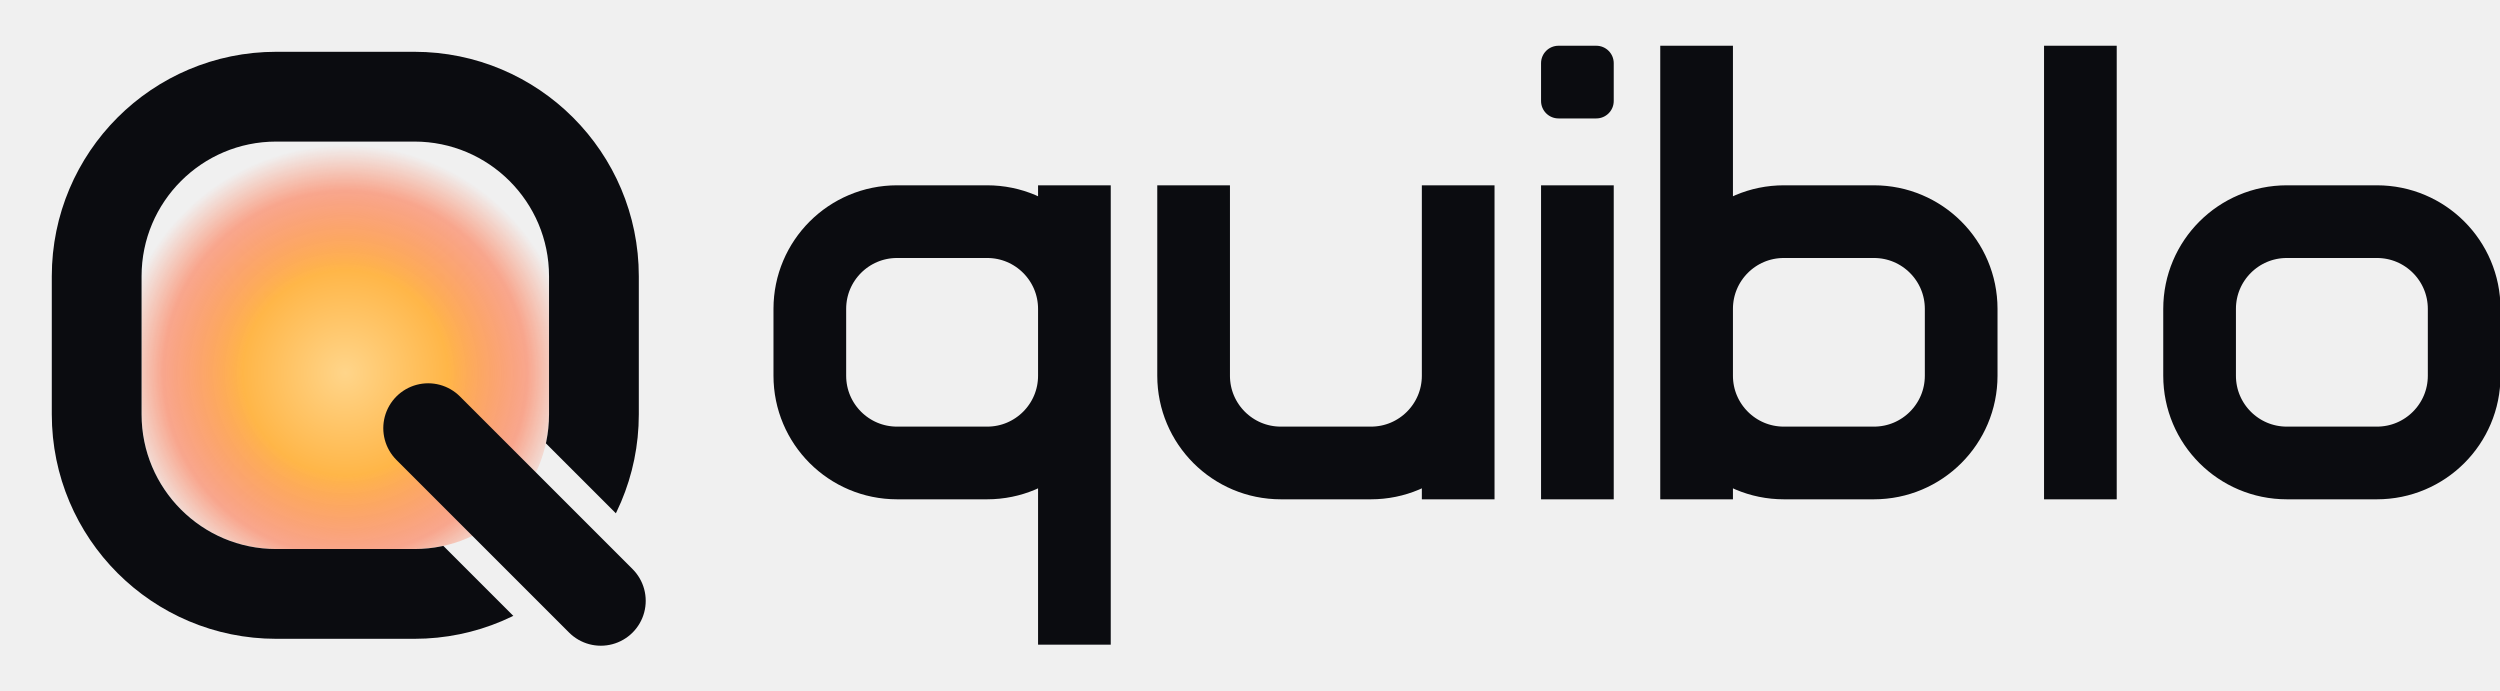
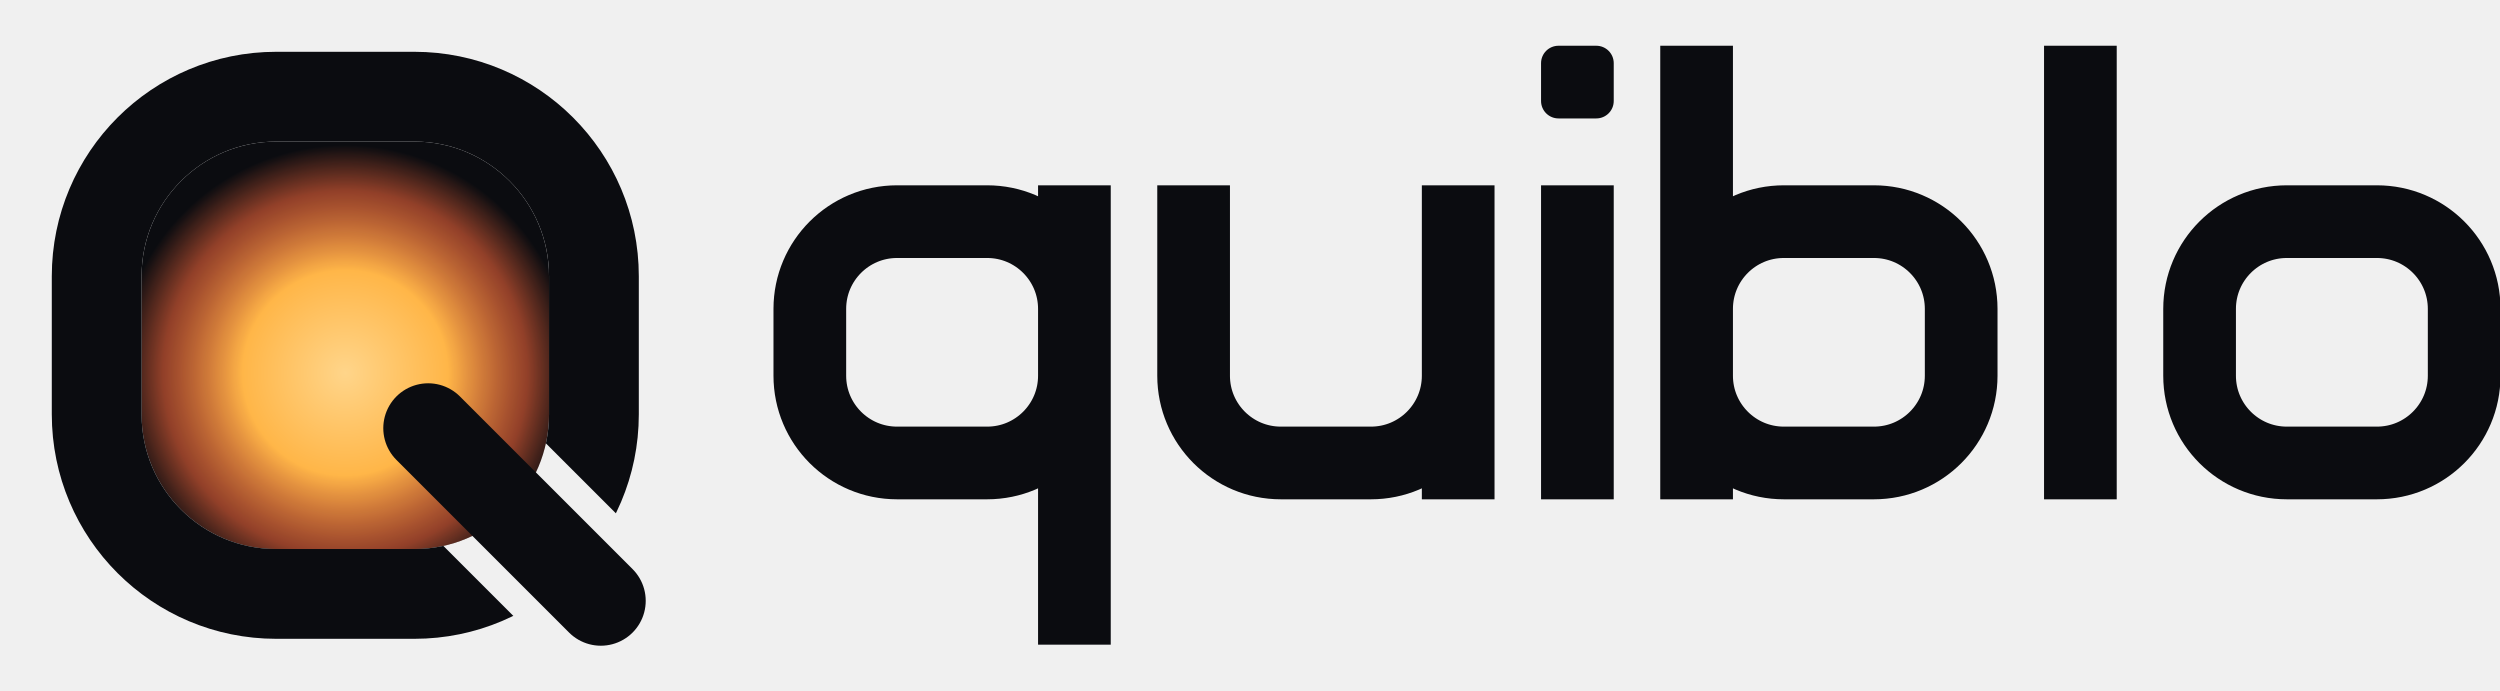
<svg xmlns="http://www.w3.org/2000/svg" viewBox="0 0 362 100" role="img" aria-label="Quiblo">
  <defs>
    <radialGradient id="light" gradientUnits="userSpaceOnUse" cx="50" cy="54" r="33">
      <stop offset="0" stop-color="#FFD58A" />
      <stop offset="0.45" stop-color="#FFB648" />
      <stop offset="0.8" stop-color="#FF6A3D" stop-opacity="0.55" />
      <stop offset="1" stop-color="#FF6A3D" stop-opacity="0" />
    </radialGradient>
    <mask id="cut" maskUnits="userSpaceOnUse" x="0" y="0" width="100" height="100">
      <rect width="100" height="100" fill="#fff" />
      <line x1="61" y1="61" x2="89" y2="89" stroke="#000" stroke-width="21" stroke-linecap="round" />
    </mask>
  </defs>
+   <rect x="20.5" y="20.5" width="59" height="59" rx="19.5" fill="#0B0C10" />
  <rect x="20.5" y="20.5" width="59" height="59" rx="19.5" fill="url(#light)" />
  <rect x="14" y="14" width="72" height="72" rx="26" fill="none" stroke="#0B0C10" stroke-width="13" mask="url(#cut)" />
  <line x1="62" y1="62" x2="87" y2="87" stroke="#0B0C10" stroke-width="13" stroke-linecap="round" />
  <g transform="translate(112 72.3) scale(0.842)">
    <path d="M21.25,-47.75 H36.75 A15,15 0 0 1 51.75,-32.75 V-21.25 A15,15 0 0 1 36.75,-6.25 H21.25 A15,15 0 0 1 6.25,-21.25 V-32.75 A15,15 0 0 1 21.25,-47.75 Z M51.75,-54 V25 M72.25,-54 V-21.25 A15,15 0 0 0 87.25,-6.25 H102.75 A15,15 0 0 0 117.75,-21.25 V-54 M117.75,-54 V0 M138.25,-54 V0 M158.75,-78 V0 M173.75,-47.75 H189.25 A15,15 0 0 1 204.25,-32.75 V-21.25 A15,15 0 0 1 189.25,-6.25 H173.75 A15,15 0 0 1 158.75,-21.25 V-32.75 A15,15 0 0 1 173.75,-47.75 Z M224.75,-78 V0 M260.25,-47.75 H275.75 A15,15 0 0 1 290.75,-32.75 V-21.25 A15,15 0 0 1 275.75,-6.25 H260.25 A15,15 0 0 1 245.25,-21.25 V-32.75 A15,15 0 0 1 260.25,-47.75 Z" fill="none" stroke="#0B0C10" stroke-width="12.5" />
    <path d="M135,-78 H141.5 A3,3 0 0 1 144.5,-75 V-68.5 A3,3 0 0 1 141.5,-65.5 H135 A3,3 0 0 1 132,-68.5 V-75 A3,3 0 0 1 135,-78 Z" fill="#0B0C10" />
  </g>
</svg>
